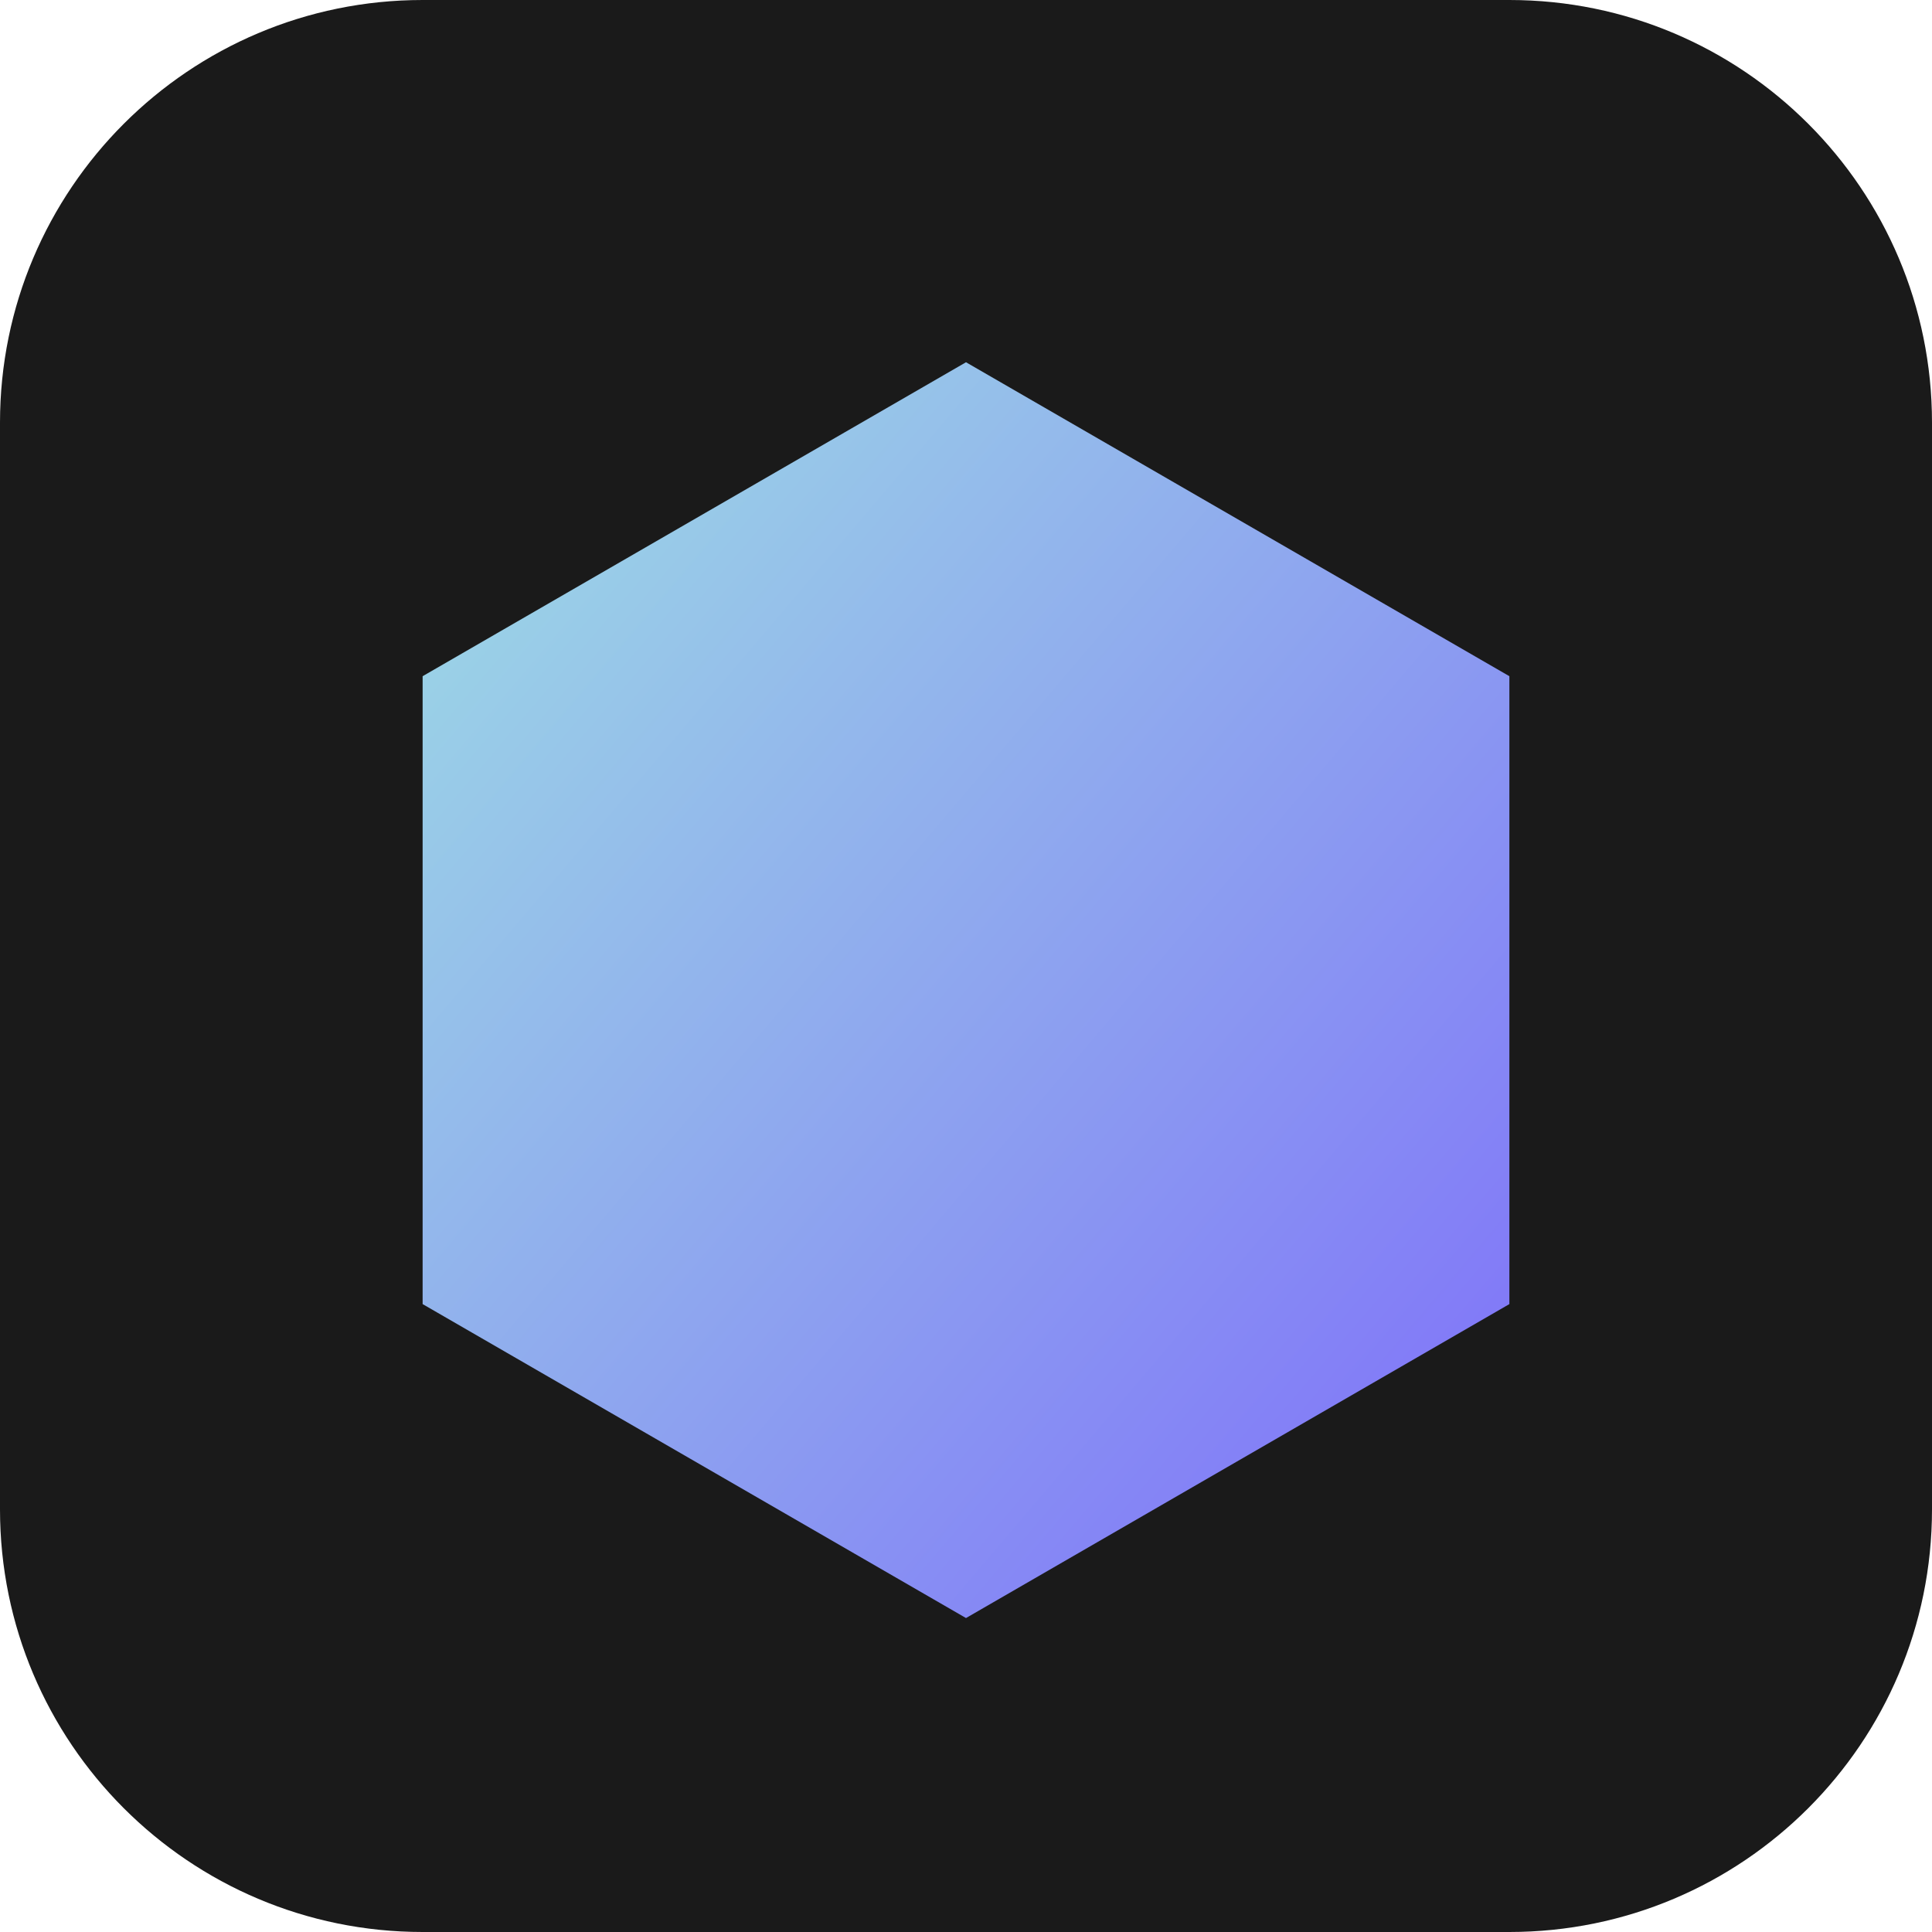
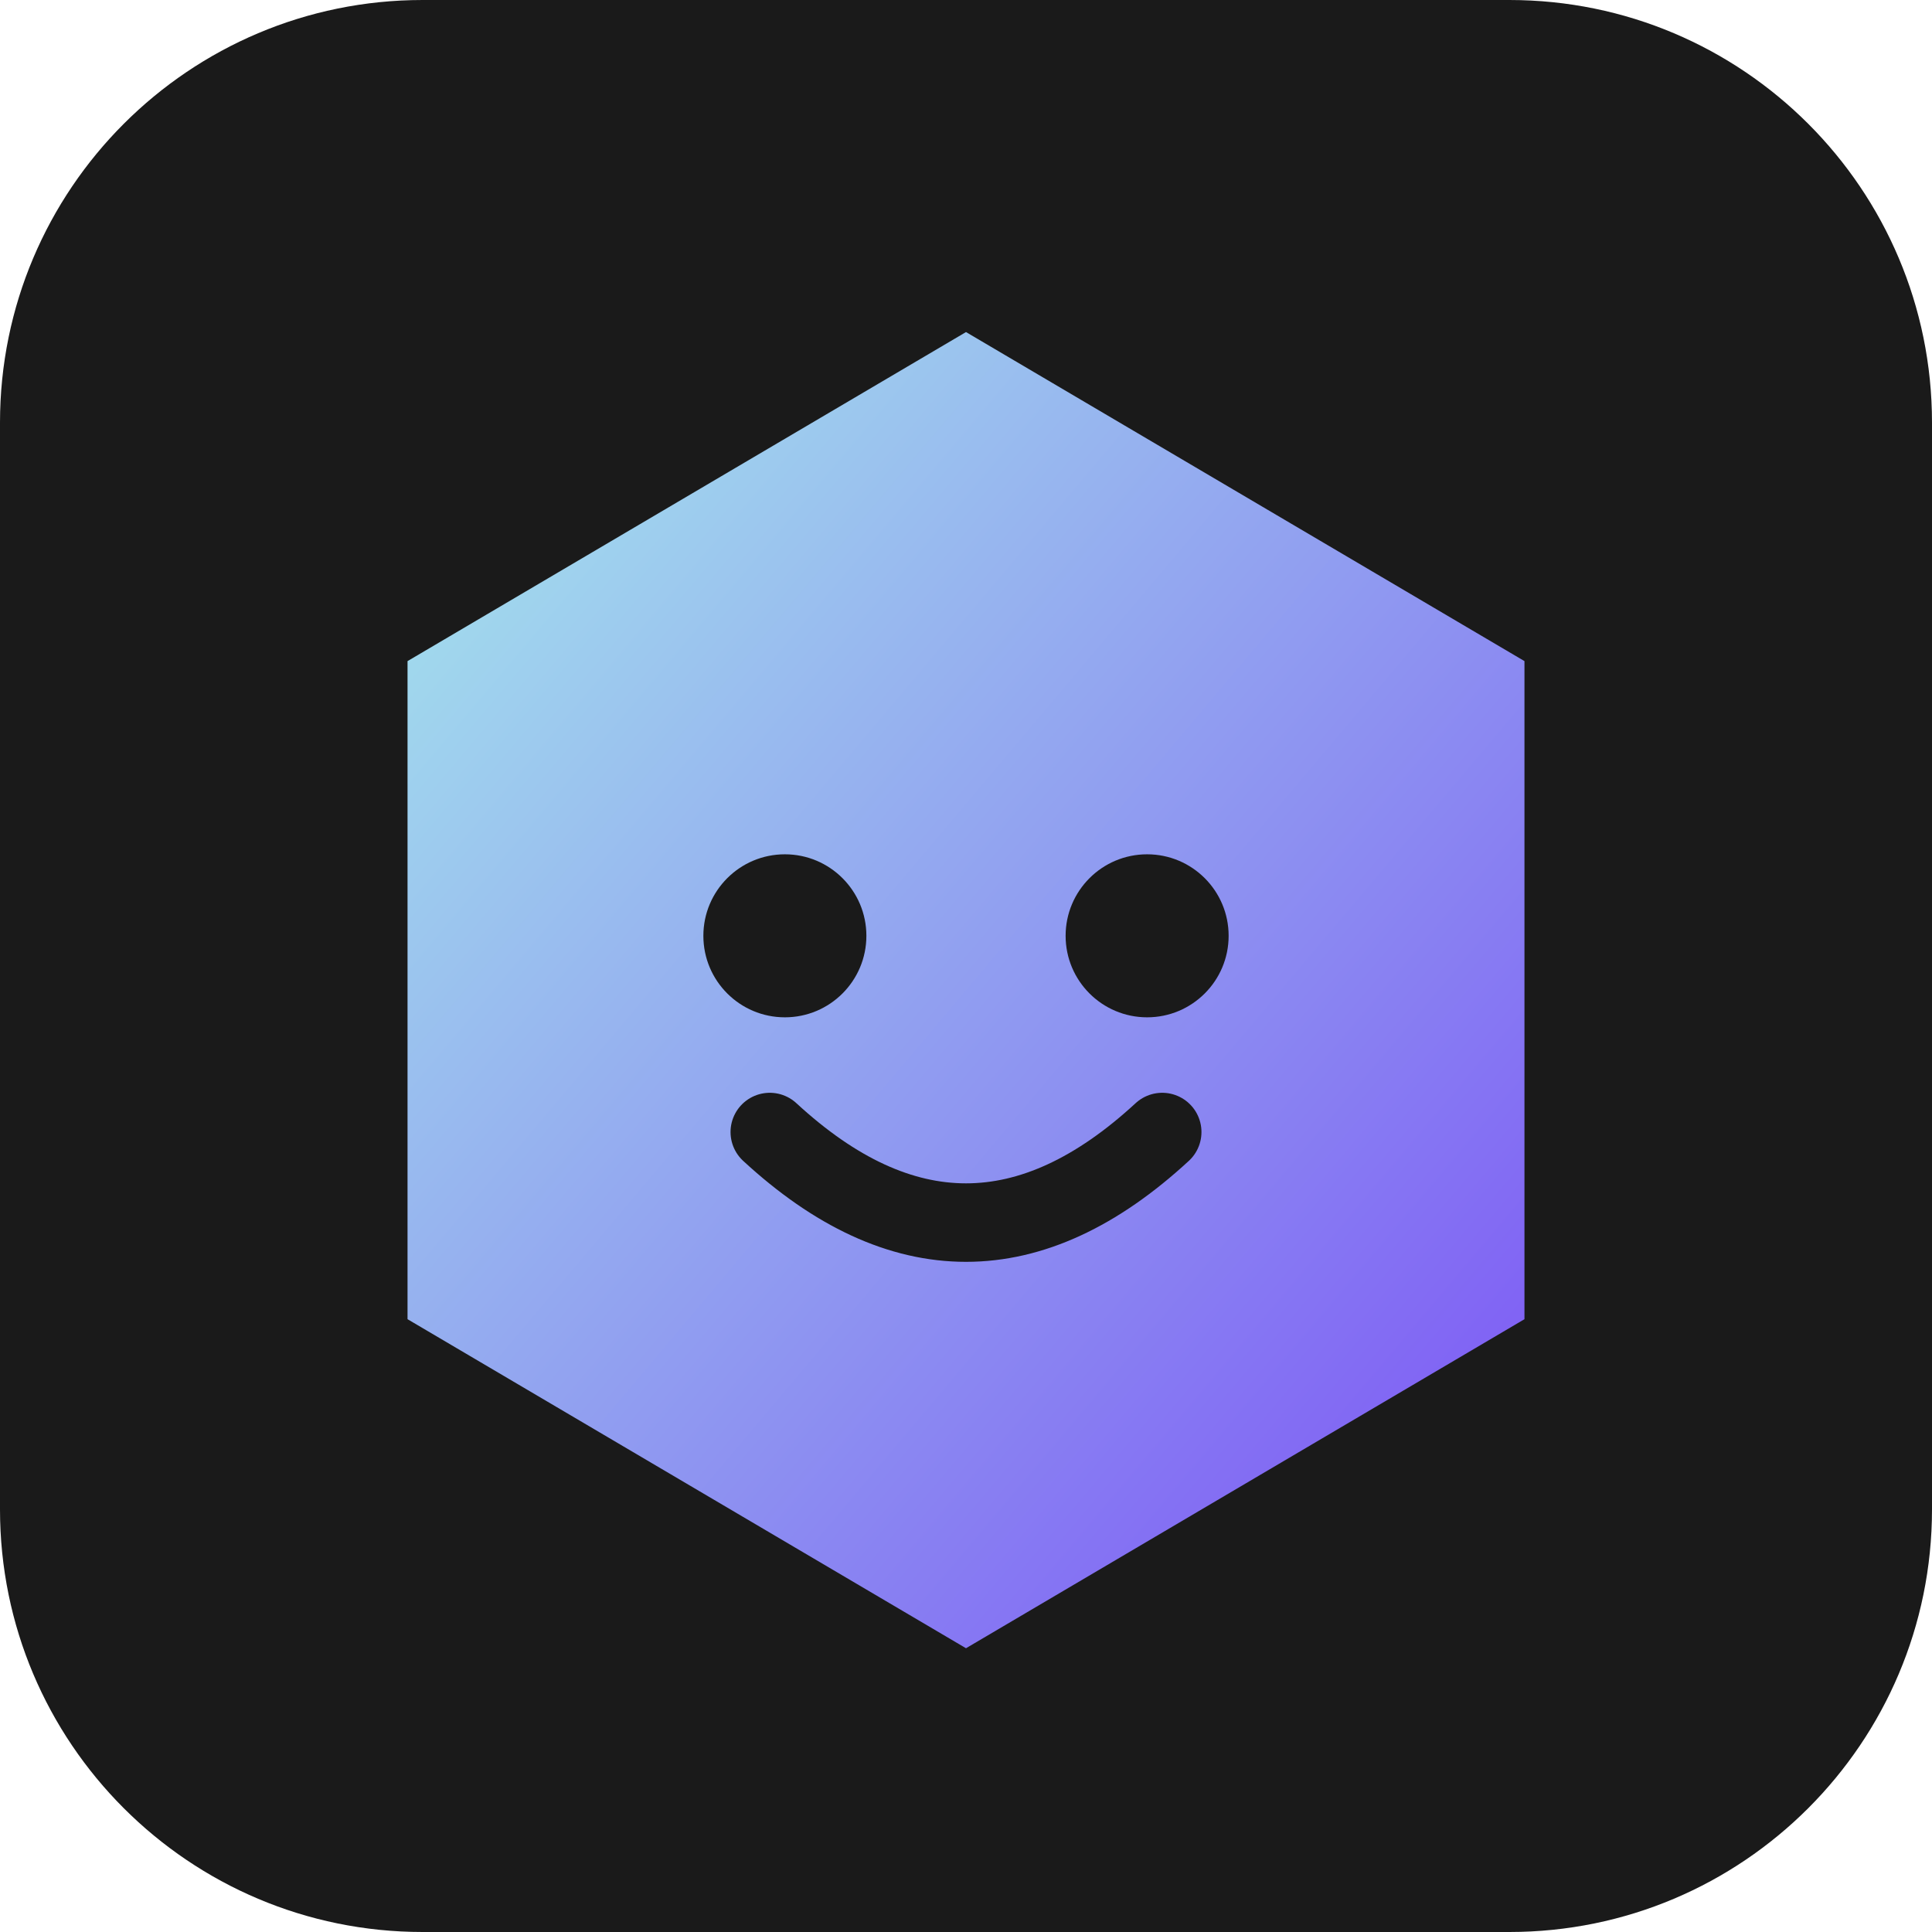
<svg xmlns="http://www.w3.org/2000/svg" viewBox="0 0 64 64">
  <defs>
    <linearGradient id="g" x1="0" y1="0" x2="1" y2="1">
-       <stop offset="0" stop-color="#9EDFE4" />
-       <stop offset="1" stop-color="#7E6CFA" />
+       <stop offset="0" stop-color="#A6ECEC" />
+       <stop offset="1" stop-color="#7B4FF5" />
    </linearGradient>
  </defs>
  <rect width="64" height="64" rx="14" fill="#1a1a1a" />
-   <path fill="url(#g)" d="M32 12 50 22.4v20.8L32 53.6 14 43.2V22.4z" />
+   <path fill="url(#g)" d="M32 11 50.5 21.9v21.8L32 54.6 13.5 43.7V21.9z" />
+   <circle cx="26" cy="31" r="2.7" fill="#1a1a1a" />
+   <circle cx="38" cy="31" r="2.7" fill="#1a1a1a" />
+   <path d="M25.5 37.5 Q32 43.5 38.5 37.5" fill="none" stroke="#1a1a1a" stroke-width="2.6" stroke-linecap="round" />
</svg>
